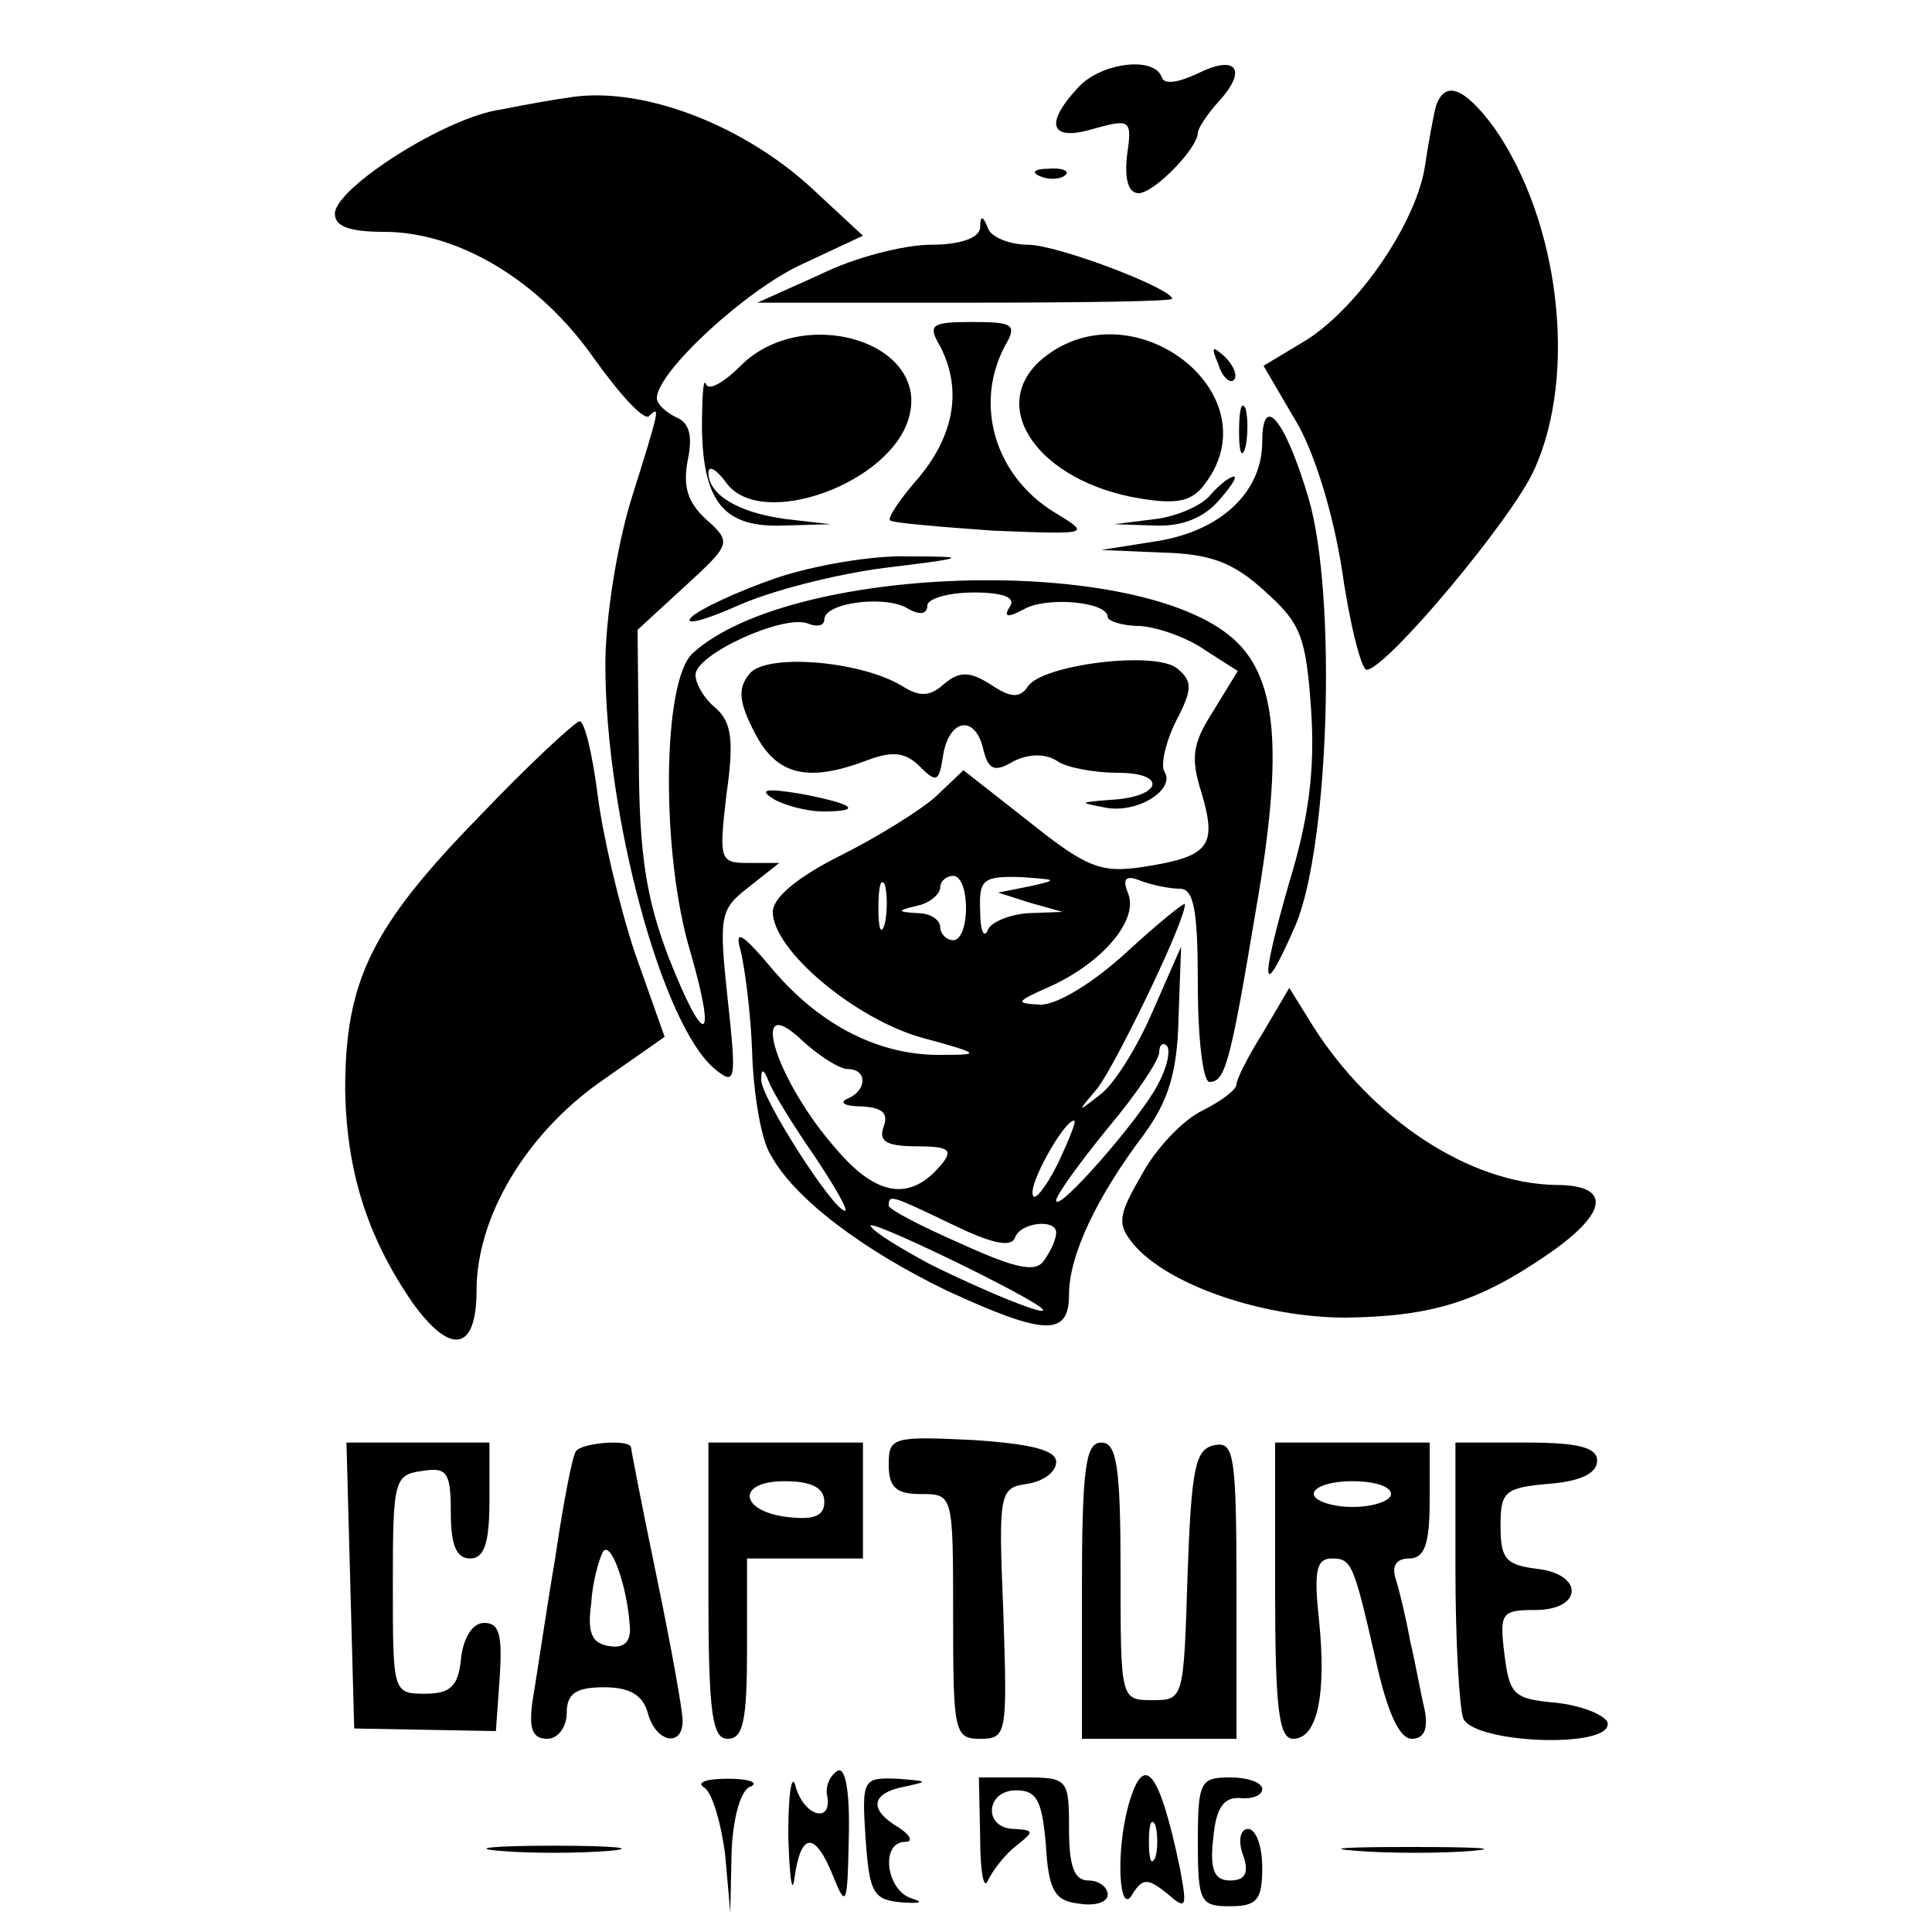
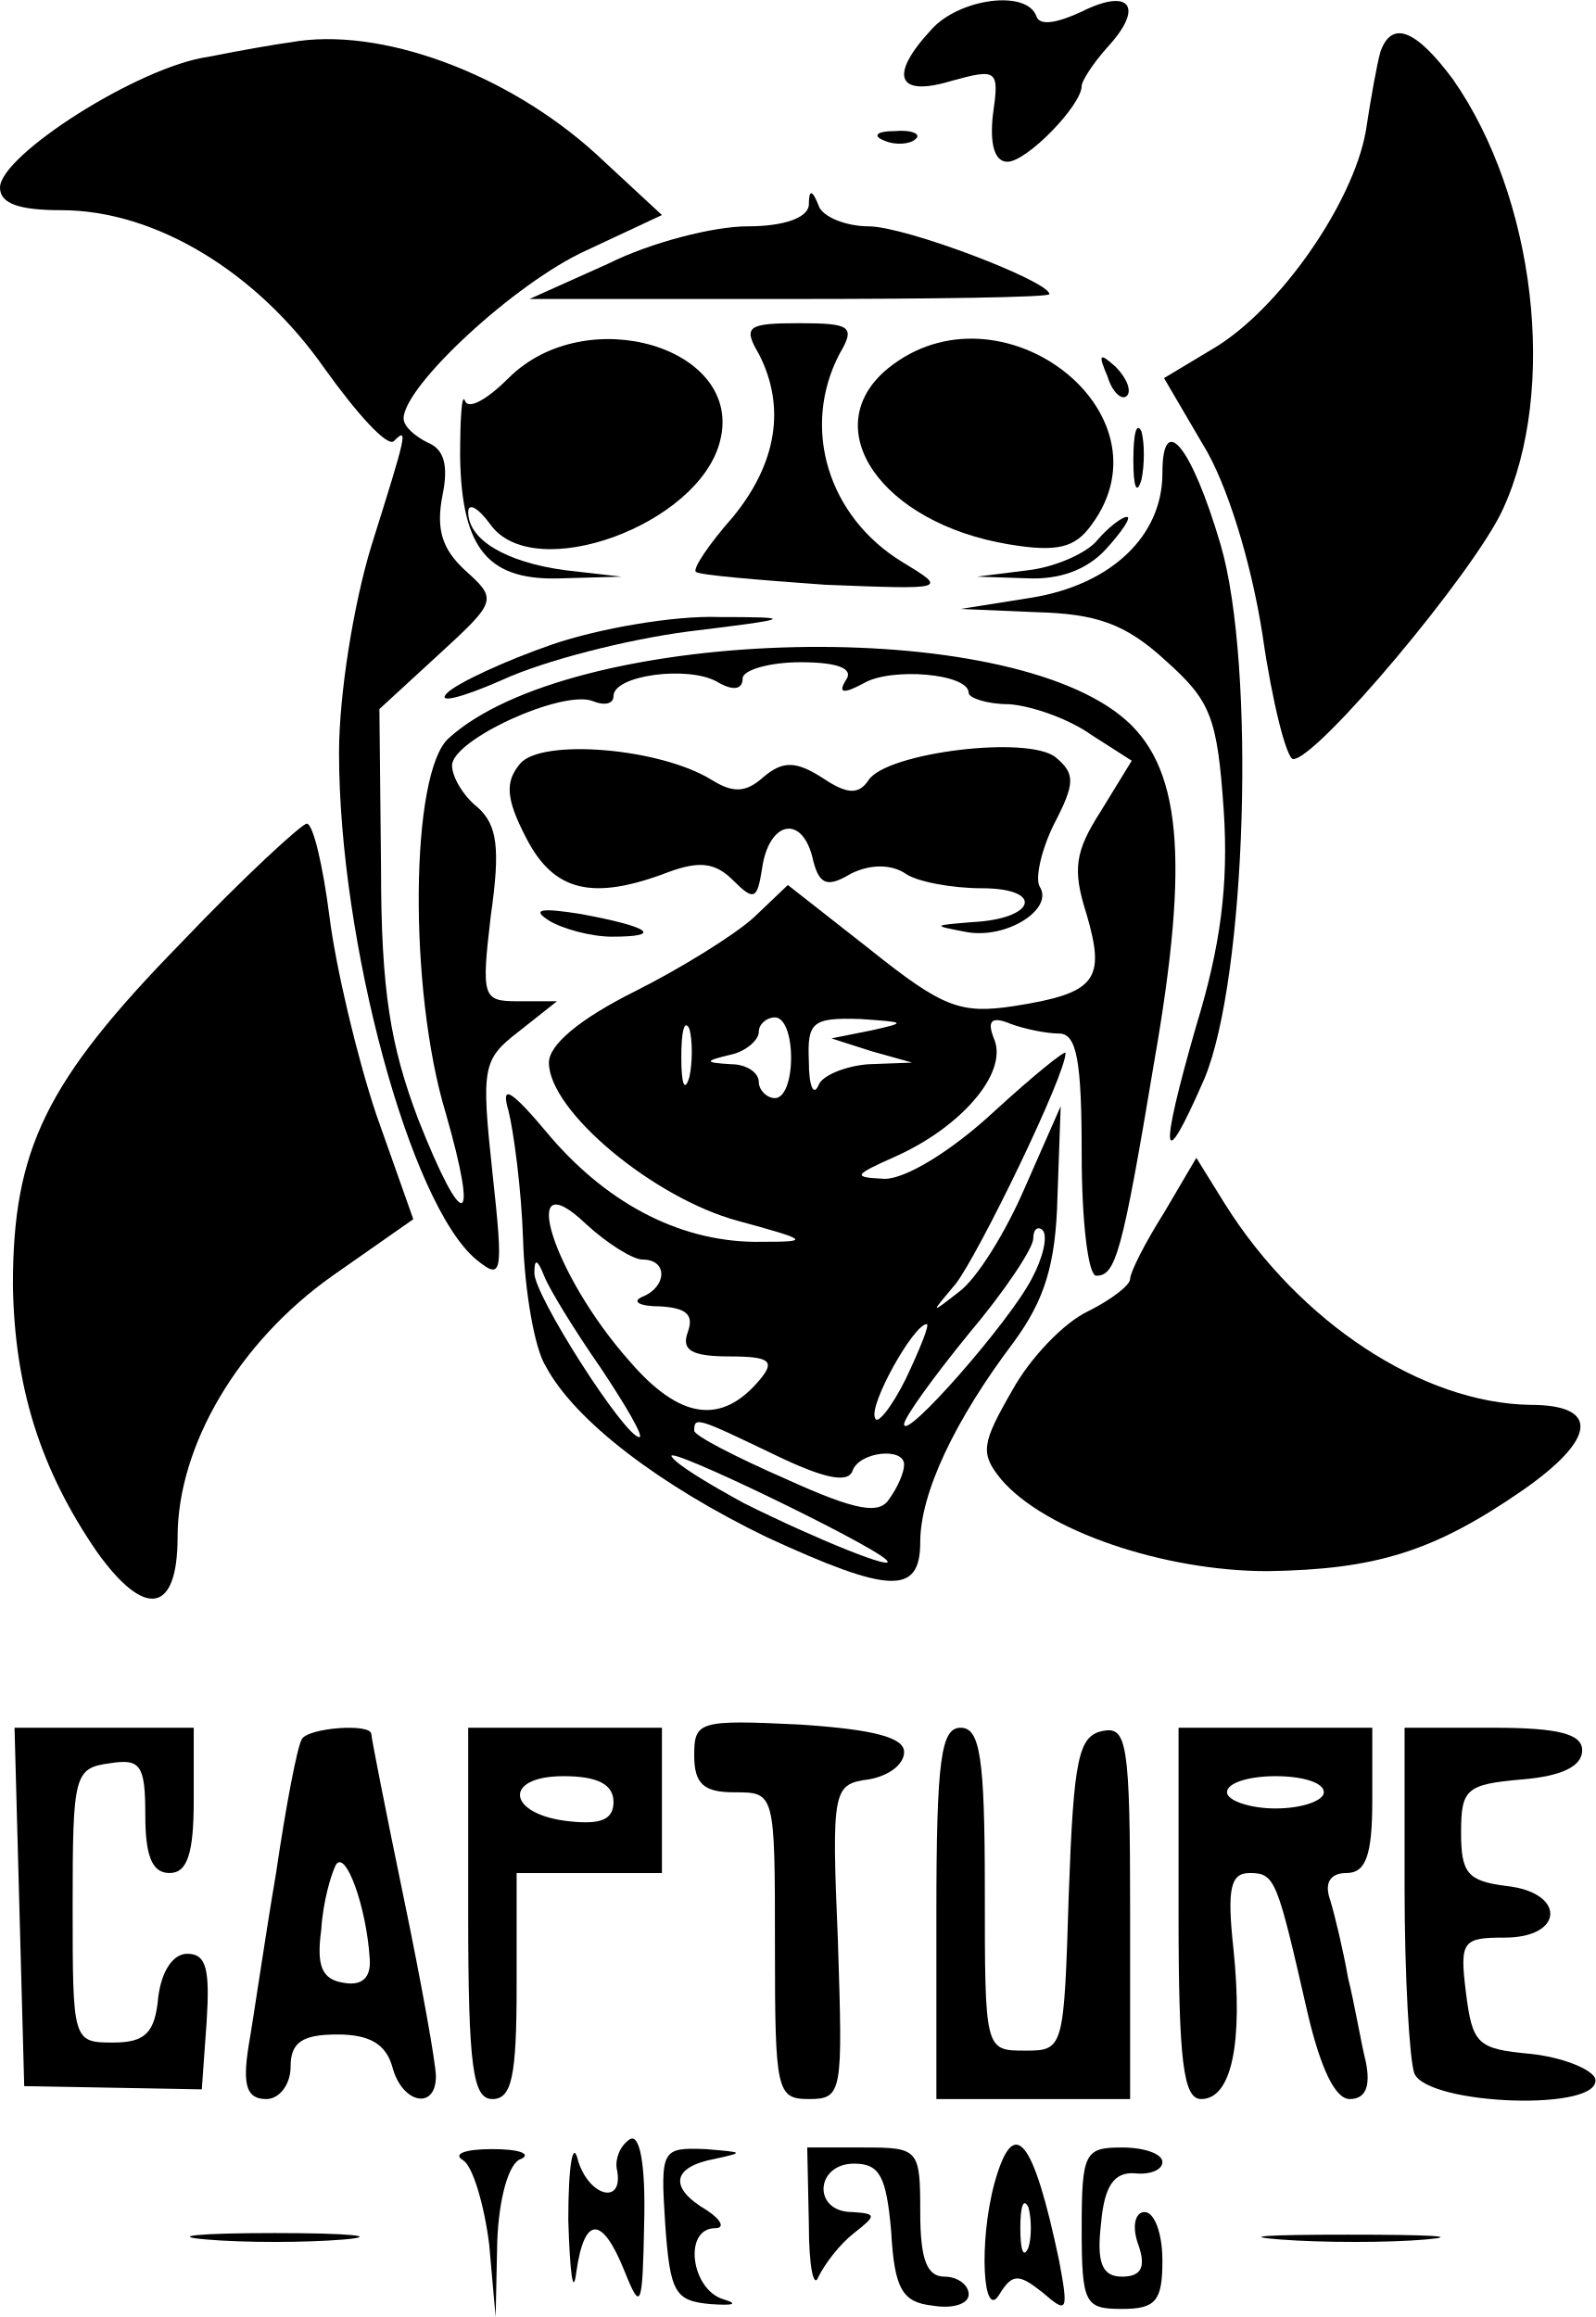
- <svg xmlns="http://www.w3.org/2000/svg" version="1.0" width="150pt" height="150pt" viewBox="0 0 150 150" preserveAspectRatio="xMidYMid meet">
+ <svg xmlns="http://www.w3.org/2000/svg" version="1.0" preserveAspectRatio="xMidYMid meet" viewBox="26 4.98 98.83 143.52">
  <g transform="translate(0,150) scale(0.1,-0.1)" fill="#000000" stroke="none">
    <path d="M930 1443 c-15 -7 -26 -9 -28 -3 -6 17 -48 11 -65 -8 -27 -29 -21 -42 12 -32 29 8 30 7 26 -21 -2 -18 1 -29 9 -29 12 0 46 35 46 47 0 3 7 14 16 24 23 25 14 37 -16 22z" />
    <path d="M440 1424 c-8 -1 -31 -5 -51 -9 -43 -6 -129 -61 -129 -81 0 -10 12 -14 38 -14 58 0 121 -38 163 -98 20 -28 39 -49 43 -45 9 9 8 5 -14 -65 -11 -36 -20 -92 -20 -128 0 -117 44 -280 85 -314 16 -13 17 -10 10 54 -7 65 -6 70 16 87 l24 19 -24 0 c-22 0 -23 2 -17 53 6 42 4 56 -8 67 -9 7 -16 19 -16 26 0 16 68 47 87 40 7 -3 13 -2 13 3 0 13 46 19 64 9 10 -6 16 -5 16 2 0 5 16 10 36 10 23 0 33 -4 28 -11 -5 -8 -2 -9 11 -2 17 10 65 6 65 -6 0 -3 11 -7 25 -7 14 -1 37 -9 51 -19 l25 -16 -19 -31 c-16 -25 -18 -36 -9 -64 12 -41 6 -49 -45 -57 -33 -5 -44 -1 -89 35 l-51 40 -21 -20 c-12 -11 -46 -32 -74 -46 -34 -17 -53 -33 -53 -44 0 -30 65 -84 117 -98 44 -12 45 -13 15 -13 -48 -1 -94 22 -131 65 -25 30 -31 33 -26 16 3 -12 8 -48 9 -80 1 -31 7 -67 14 -78 18 -34 71 -74 137 -106 76 -35 95 -36 95 -3 0 30 21 75 58 124 19 26 26 48 27 90 l2 56 -22 -50 c-12 -28 -30 -57 -41 -65 -18 -14 -18 -14 -2 5 14 18 68 129 68 143 0 2 -20 -14 -45 -37 -26 -24 -54 -41 -67 -41 -20 1 -20 2 7 14 40 18 69 51 61 72 -5 12 -2 15 10 10 8 -3 22 -6 30 -6 11 0 14 -17 14 -75 0 -41 4 -75 9 -75 12 0 16 13 36 133 22 126 17 184 -21 214 -79 63 -341 54 -416 -14 -24 -21 -25 -156 -2 -232 21 -73 11 -75 -17 -4 -17 45 -23 79 -23 156 l-1 98 37 34 c36 33 36 34 16 52 -14 13 -18 25 -14 46 4 19 1 29 -9 33 -8 4 -15 10 -15 15 0 20 69 84 113 104 l47 22 -41 38 c-55 50 -134 79 -189 69z m247 -641 c-3 -10 -5 -4 -5 12 0 17 2 24 5 18 2 -7 2 -21 0 -30z m63 12 c0 -14 -4 -25 -10 -25 -5 0 -10 5 -10 10 0 6 -8 11 -17 11 -17 1 -17 2 0 6 9 2 17 9 17 14 0 5 5 9 10 9 6 0 10 -11 10 -25z m50 17 l-25 -5 25 -8 25 -7 -27 -1 c-14 -1 -29 -7 -31 -13 -3 -7 -6 -1 -6 15 -1 24 2 27 32 26 28 -2 29 -2 7 -7z m-142 -142 c16 0 15 -17 0 -23 -7 -3 -2 -6 11 -6 16 -1 21 -5 17 -16 -4 -11 2 -15 26 -15 25 0 28 -3 19 -14 -24 -29 -50 -25 -81 11 -48 54 -70 126 -27 85 13 -12 29 -22 35 -22z m241 -12 c-14 -27 -79 -101 -79 -90 0 4 18 29 40 56 22 26 40 53 40 59 0 6 3 8 6 5 3 -4 0 -17 -7 -30z m-267 -55 c16 -24 27 -43 24 -43 -9 0 -66 89 -65 102 0 9 2 8 6 -2 3 -8 19 -34 35 -57z m189 -7 c-9 -18 -18 -29 -19 -24 -4 8 24 58 32 58 2 0 -4 -15 -13 -34z m-81 -47 c29 -14 45 -18 48 -10 4 12 32 15 32 4 0 -5 -4 -14 -9 -21 -6 -10 -20 -8 -64 12 -32 14 -57 27 -57 30 0 9 2 8 50 -15z m69 -65 c8 -8 -44 13 -88 35 -22 12 -42 24 -45 29 -5 8 123 -54 133 -64z" />
    <path d="M1115 1418 c-2 -7 -6 -29 -9 -49 -8 -45 -54 -111 -95 -135 l-30 -18 24 -41 c15 -24 30 -73 37 -118 6 -42 15 -77 19 -77 15 0 113 117 130 155 34 74 20 193 -31 266 -23 31 -38 37 -45 17z" />
    <path d="M808 1363 c7 -3 16 -2 19 1 4 3 -2 6 -13 5 -11 0 -14 -3 -6 -6z" />
    <path d="M761 1323 c-1 -8 -16 -13 -38 -13 -21 0 -60 -10 -86 -23 l-49 -22 161 0 c89 0 161 1 161 3 0 8 -89 42 -112 42 -14 0 -29 6 -31 13 -4 10 -6 10 -6 0z" />
    <path d="M730 1231 c17 -33 11 -68 -16 -101 -15 -17 -25 -32 -23 -34 2 -2 38 -5 80 -8 76 -3 76 -3 48 14 -46 28 -63 83 -39 129 10 17 7 19 -25 19 -32 0 -35 -2 -25 -19z" />
    <path d="M575 1216 c-13 -13 -25 -20 -27 -14 -2 5 -3 -11 -3 -35 1 -58 18 -77 64 -75 l36 1 -35 4 c-37 5 -60 19 -60 36 0 6 6 3 14 -8 27 -37 129 0 142 52 15 58 -83 87 -131 39z" />
    <path d="M810 1222 c-45 -37 -4 -96 75 -109 30 -5 41 -2 51 12 52 70 -57 153 -126 97z" />
    <path d="M946 1217 c3 -10 9 -15 12 -12 3 3 0 11 -7 18 -10 9 -11 8 -5 -6z" />
    <path d="M962 1165 c0 -16 2 -22 5 -12 2 9 2 23 0 30 -3 6 -5 -1 -5 -18z" />
    <path d="M980 1157 c0 -39 -32 -69 -81 -77 l-44 -7 47 -2 c37 -1 55 -7 80 -30 28 -25 32 -35 36 -93 3 -46 -2 -84 -17 -133 -23 -80 -22 -95 5 -33 26 62 32 256 10 331 -18 61 -36 83 -36 44z" />
    <path d="M940 1116 c-6 -8 -26 -17 -43 -19 l-32 -4 31 -1 c20 -1 37 5 49 18 10 11 16 20 13 20 -3 0 -11 -6 -18 -14z" />
    <path d="M602 1051 c-29 -10 -59 -24 -65 -30 -7 -7 9 -3 34 8 26 12 77 25 115 30 66 8 67 9 19 9 -27 1 -74 -7 -103 -17z" />
    <path d="M582 977 c-9 -11 -9 -21 4 -46 17 -33 41 -39 88 -21 19 7 29 6 40 -5 13 -13 15 -12 18 7 4 29 24 34 31 8 4 -18 9 -20 24 -11 12 6 25 6 34 0 7 -5 29 -9 47 -9 39 0 34 -19 -6 -21 -24 -2 -25 -2 -4 -6 25 -5 55 14 46 28 -3 5 1 23 9 39 13 25 13 31 1 41 -17 14 -105 3 -116 -14 -6 -9 -13 -9 -28 1 -17 11 -25 11 -37 1 -11 -10 -19 -10 -32 -2 -32 20 -106 26 -119 10z" />
    <path d="M372 866 c-84 -86 -104 -128 -104 -212 1 -63 17 -114 52 -165 30 -42 50 -38 50 9 0 57 38 121 96 162 l50 35 -23 65 c-12 36 -25 91 -29 123 -4 31 -10 57 -14 57 -3 0 -39 -33 -78 -74z" />
    <path d="M600 880 c8 -5 26 -10 39 -10 32 0 24 6 -19 14 -25 4 -31 3 -20 -4z" />
    <path d="M981 699 c-12 -19 -21 -37 -21 -41 0 -4 -12 -13 -26 -20 -15 -7 -36 -29 -47 -49 -19 -33 -20 -39 -7 -55 27 -32 101 -57 165 -57 67 1 103 12 158 50 46 32 48 53 5 53 -67 1 -143 51 -189 124 l-18 29 -20 -34z" />
    <path d="M690 363 c0 -18 6 -23 25 -23 25 0 25 0 25 -95 0 -90 1 -95 21 -95 21 0 21 4 18 98 -4 94 -3 97 19 100 12 2 22 9 22 17 0 9 -19 14 -65 17 -62 3 -65 2 -65 -19z" />
    <path d="M272 269 l3 -111 55 -1 55 -1 3 42 c2 32 0 42 -12 42 -9 0 -16 -11 -18 -27 -2 -22 -8 -28 -28 -28 -25 0 -25 1 -25 85 0 81 1 85 23 88 19 3 22 -1 22 -32 0 -25 4 -36 15 -36 11 0 15 12 15 45 l0 45 -55 0 -56 0 3 -111z" />
    <path d="M447 373 c-3 -5 -10 -42 -16 -83 -7 -41 -14 -90 -17 -107 -4 -25 -1 -33 11 -33 8 0 15 9 15 20 0 15 7 20 29 20 20 0 30 -6 34 -20 6 -23 27 -27 27 -6 0 8 -9 58 -20 111 -11 53 -20 99 -20 101 0 7 -39 4 -43 -3z m42 -136 c1 -12 -5 -17 -16 -15 -14 2 -17 11 -14 33 1 17 6 34 9 40 6 10 19 -26 21 -58z" />
    <path d="M550 265 c0 -96 3 -115 15 -115 12 0 15 14 15 70 l0 70 45 0 45 0 0 45 0 45 -60 0 -60 0 0 -115z m90 69 c0 -11 -8 -14 -27 -12 -39 4 -42 28 -4 28 21 0 31 -5 31 -16z" />
    <path d="M840 265 l0 -115 60 0 60 0 0 116 c0 105 -2 115 -17 112 -15 -3 -18 -17 -21 -101 -3 -96 -3 -97 -27 -97 -25 0 -25 0 -25 100 0 82 -3 100 -15 100 -12 0 -15 -19 -15 -115z" />
    <path d="M990 265 c0 -92 3 -115 14 -115 19 0 26 35 20 93 -4 37 -2 47 10 47 16 0 17 -4 36 -87 8 -34 17 -53 26 -53 10 0 13 8 10 23 -3 12 -7 36 -11 52 -3 17 -8 38 -11 48 -4 11 0 17 10 17 12 0 16 11 16 45 l0 45 -60 0 -60 0 0 -115z m90 75 c0 -5 -13 -10 -30 -10 -16 0 -30 5 -30 10 0 6 14 10 30 10 17 0 30 -4 30 -10z" />
    <path d="M1130 281 c0 -55 3 -106 6 -115 8 -20 118 -24 112 -3 -3 6 -21 13 -40 15 -33 3 -36 6 -40 38 -4 32 -2 34 24 34 37 0 38 28 1 32 -24 3 -28 8 -28 33 0 27 3 30 38 33 24 2 37 8 37 18 0 10 -14 14 -55 14 l-55 0 0 -99z" />
    <path d="M612 75 c1 -33 3 -48 5 -32 5 35 16 35 30 0 10 -25 11 -22 12 30 1 38 -3 56 -9 52 -6 -4 -9 -12 -8 -18 5 -23 -17 -18 -24 5 -3 13 -6 -2 -6 -37z" />
    <path d="M547 112 c6 -4 13 -28 16 -52 l4 -45 1 47 c1 26 7 49 15 51 6 3 -1 6 -18 6 -17 0 -25 -3 -18 -7z" />
    <path d="M672 73 c3 -43 6 -48 28 -50 14 -1 18 0 8 3 -20 6 -25 44 -5 44 6 0 4 5 -5 11 -24 14 -22 27 5 32 18 4 18 4 -6 6 -27 1 -28 0 -25 -46z" />
    <path d="M761 73 c0 -27 3 -41 6 -33 4 8 13 20 22 27 14 11 14 12 -1 13 -25 0 -23 30 1 30 16 0 20 -8 23 -42 2 -36 7 -44 26 -46 12 -2 22 1 22 7 0 6 -7 11 -15 11 -11 0 -15 11 -15 40 0 39 -1 40 -35 40 l-35 0 1 -47z" />
    <path d="M876 98 c-10 -37 -7 -86 3 -69 8 13 12 13 27 1 15 -13 16 -12 10 20 -16 76 -28 91 -40 48z m21 -40 c-3 -7 -5 -2 -5 12 0 14 2 19 5 13 2 -7 2 -19 0 -25z" />
    <path d="M930 70 c0 -47 2 -50 25 -50 21 0 25 5 25 30 0 17 -5 30 -11 30 -6 0 -8 -9 -4 -20 5 -14 2 -20 -10 -20 -12 0 -16 8 -13 33 2 23 8 32 21 31 9 -1 17 2 17 7 0 5 -11 9 -25 9 -23 0 -25 -3 -25 -50z" />
    <path d="M388 63 c23 -2 61 -2 85 0 23 2 4 4 -43 4 -47 0 -66 -2 -42 -4z" />
    <path d="M1053 63 c26 -2 67 -2 90 0 23 2 2 3 -48 3 -49 0 -68 -1 -42 -3z" />
  </g>
</svg>
